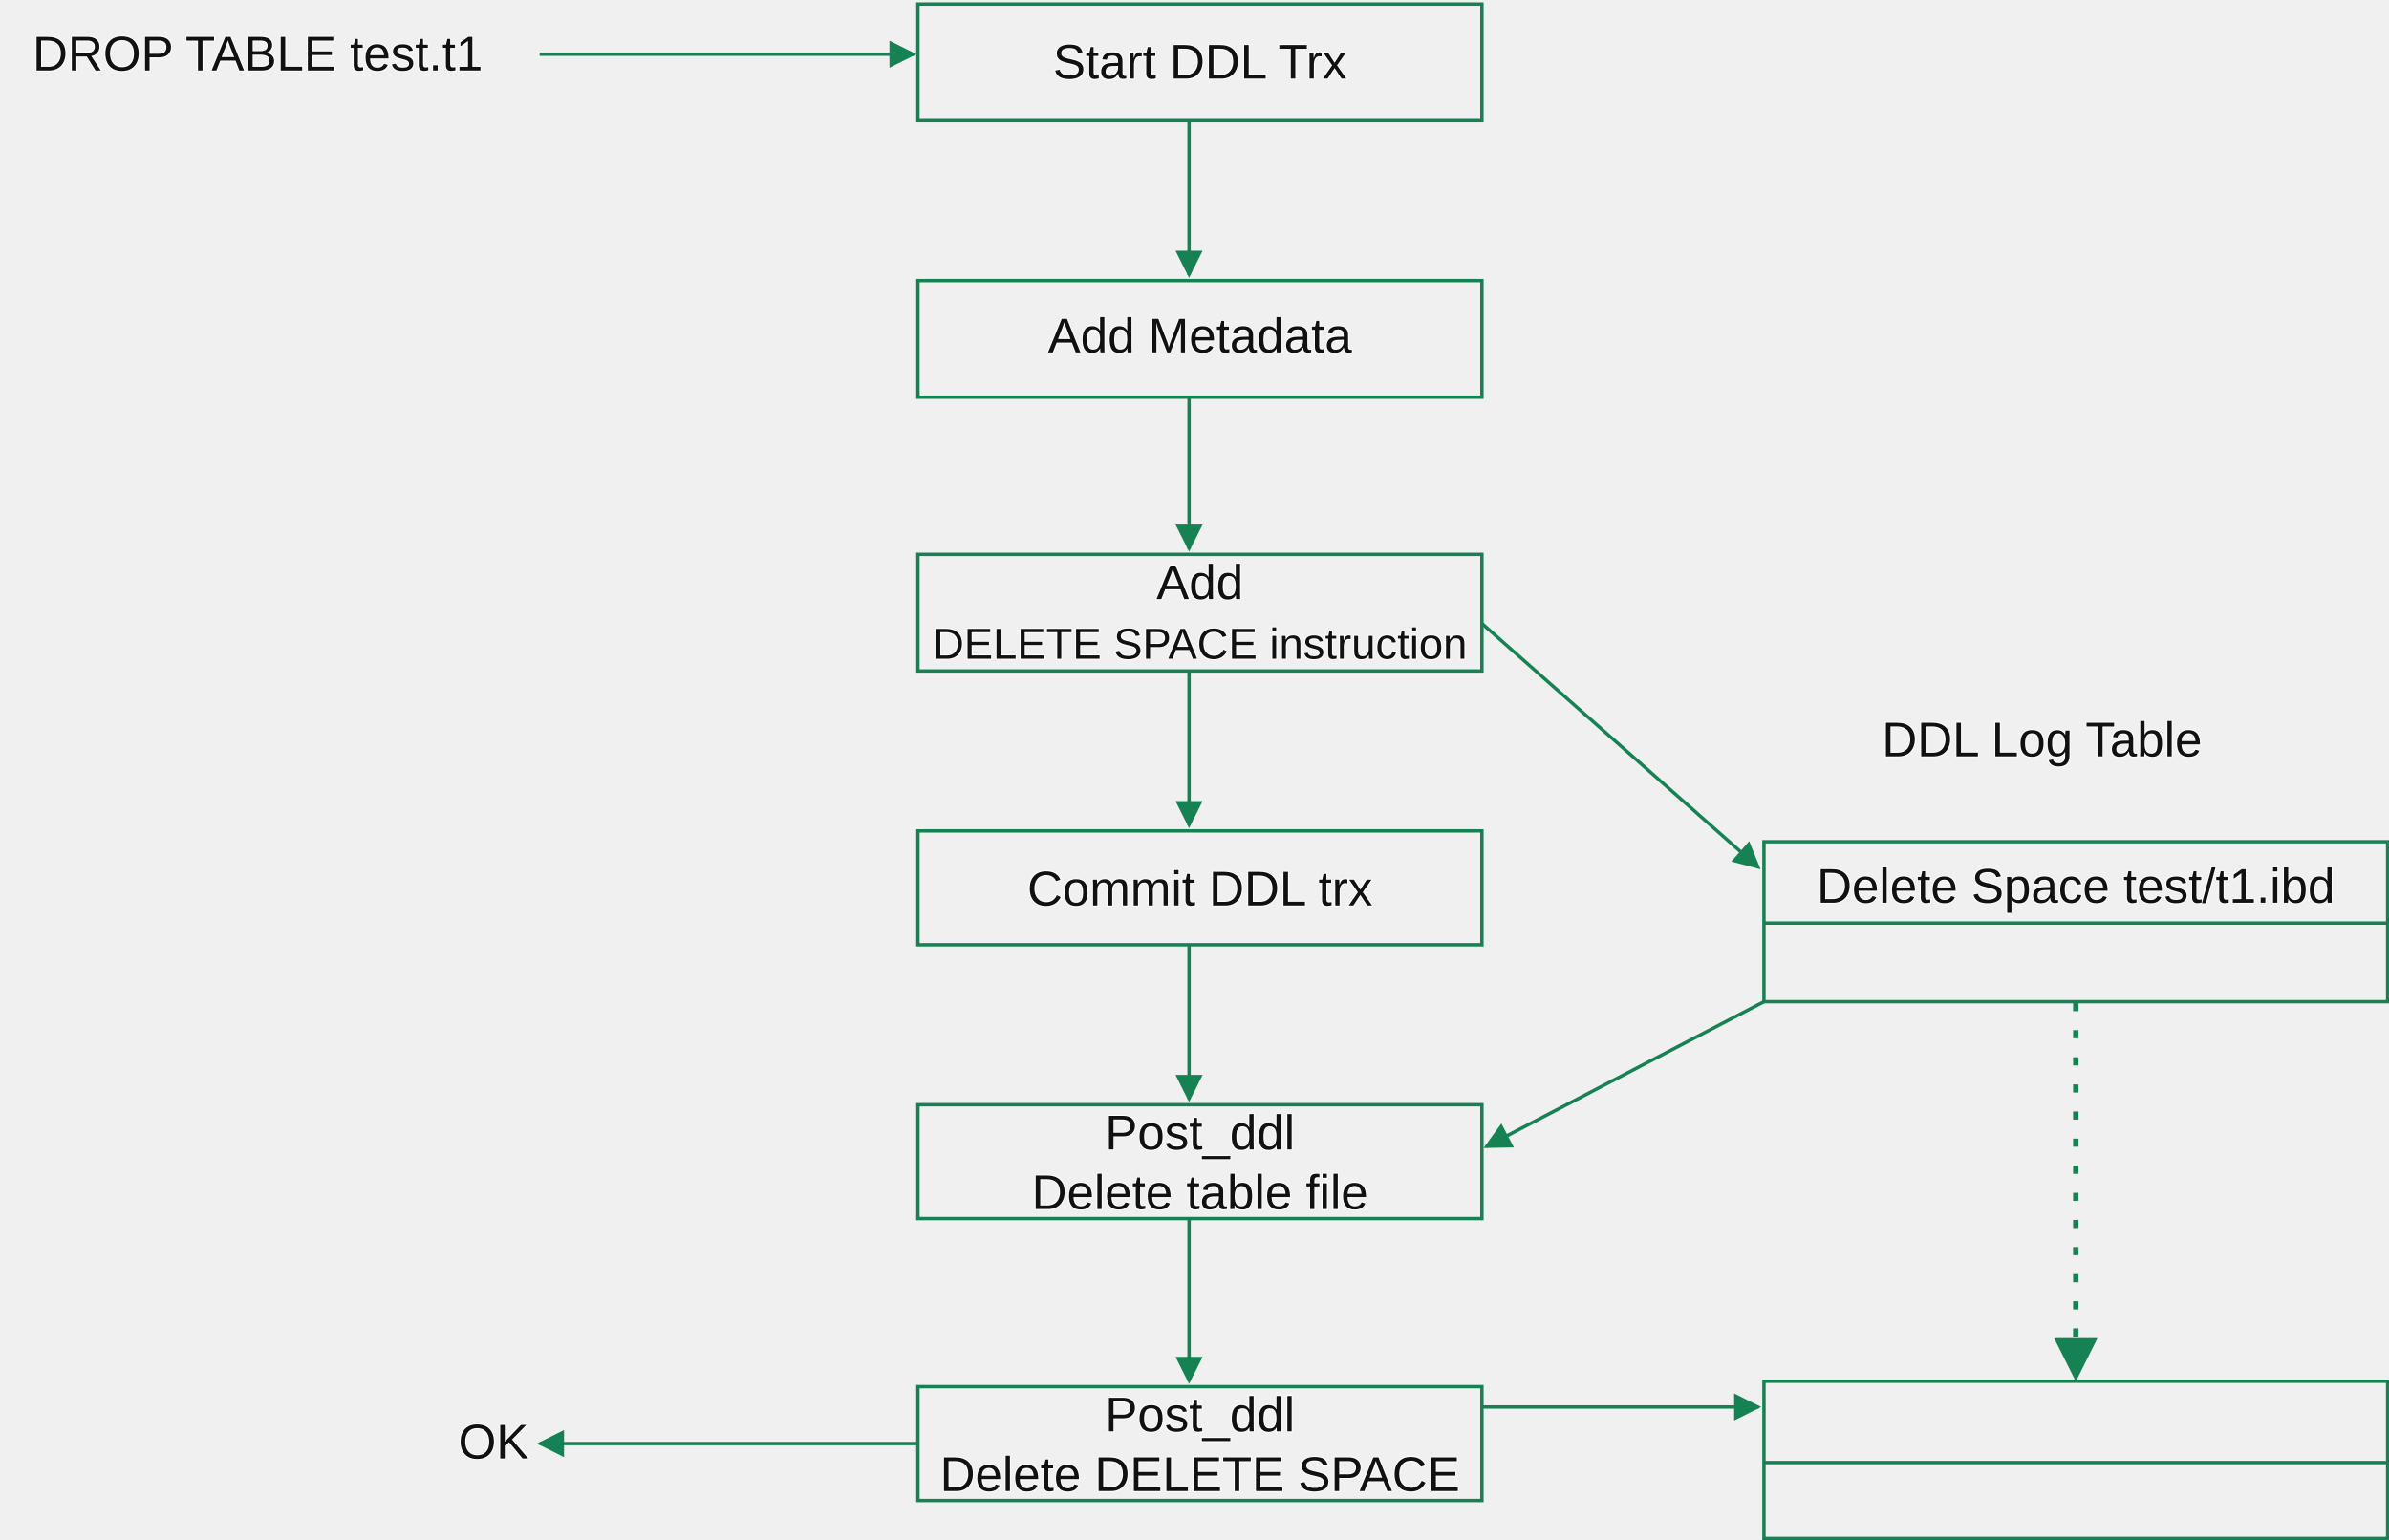
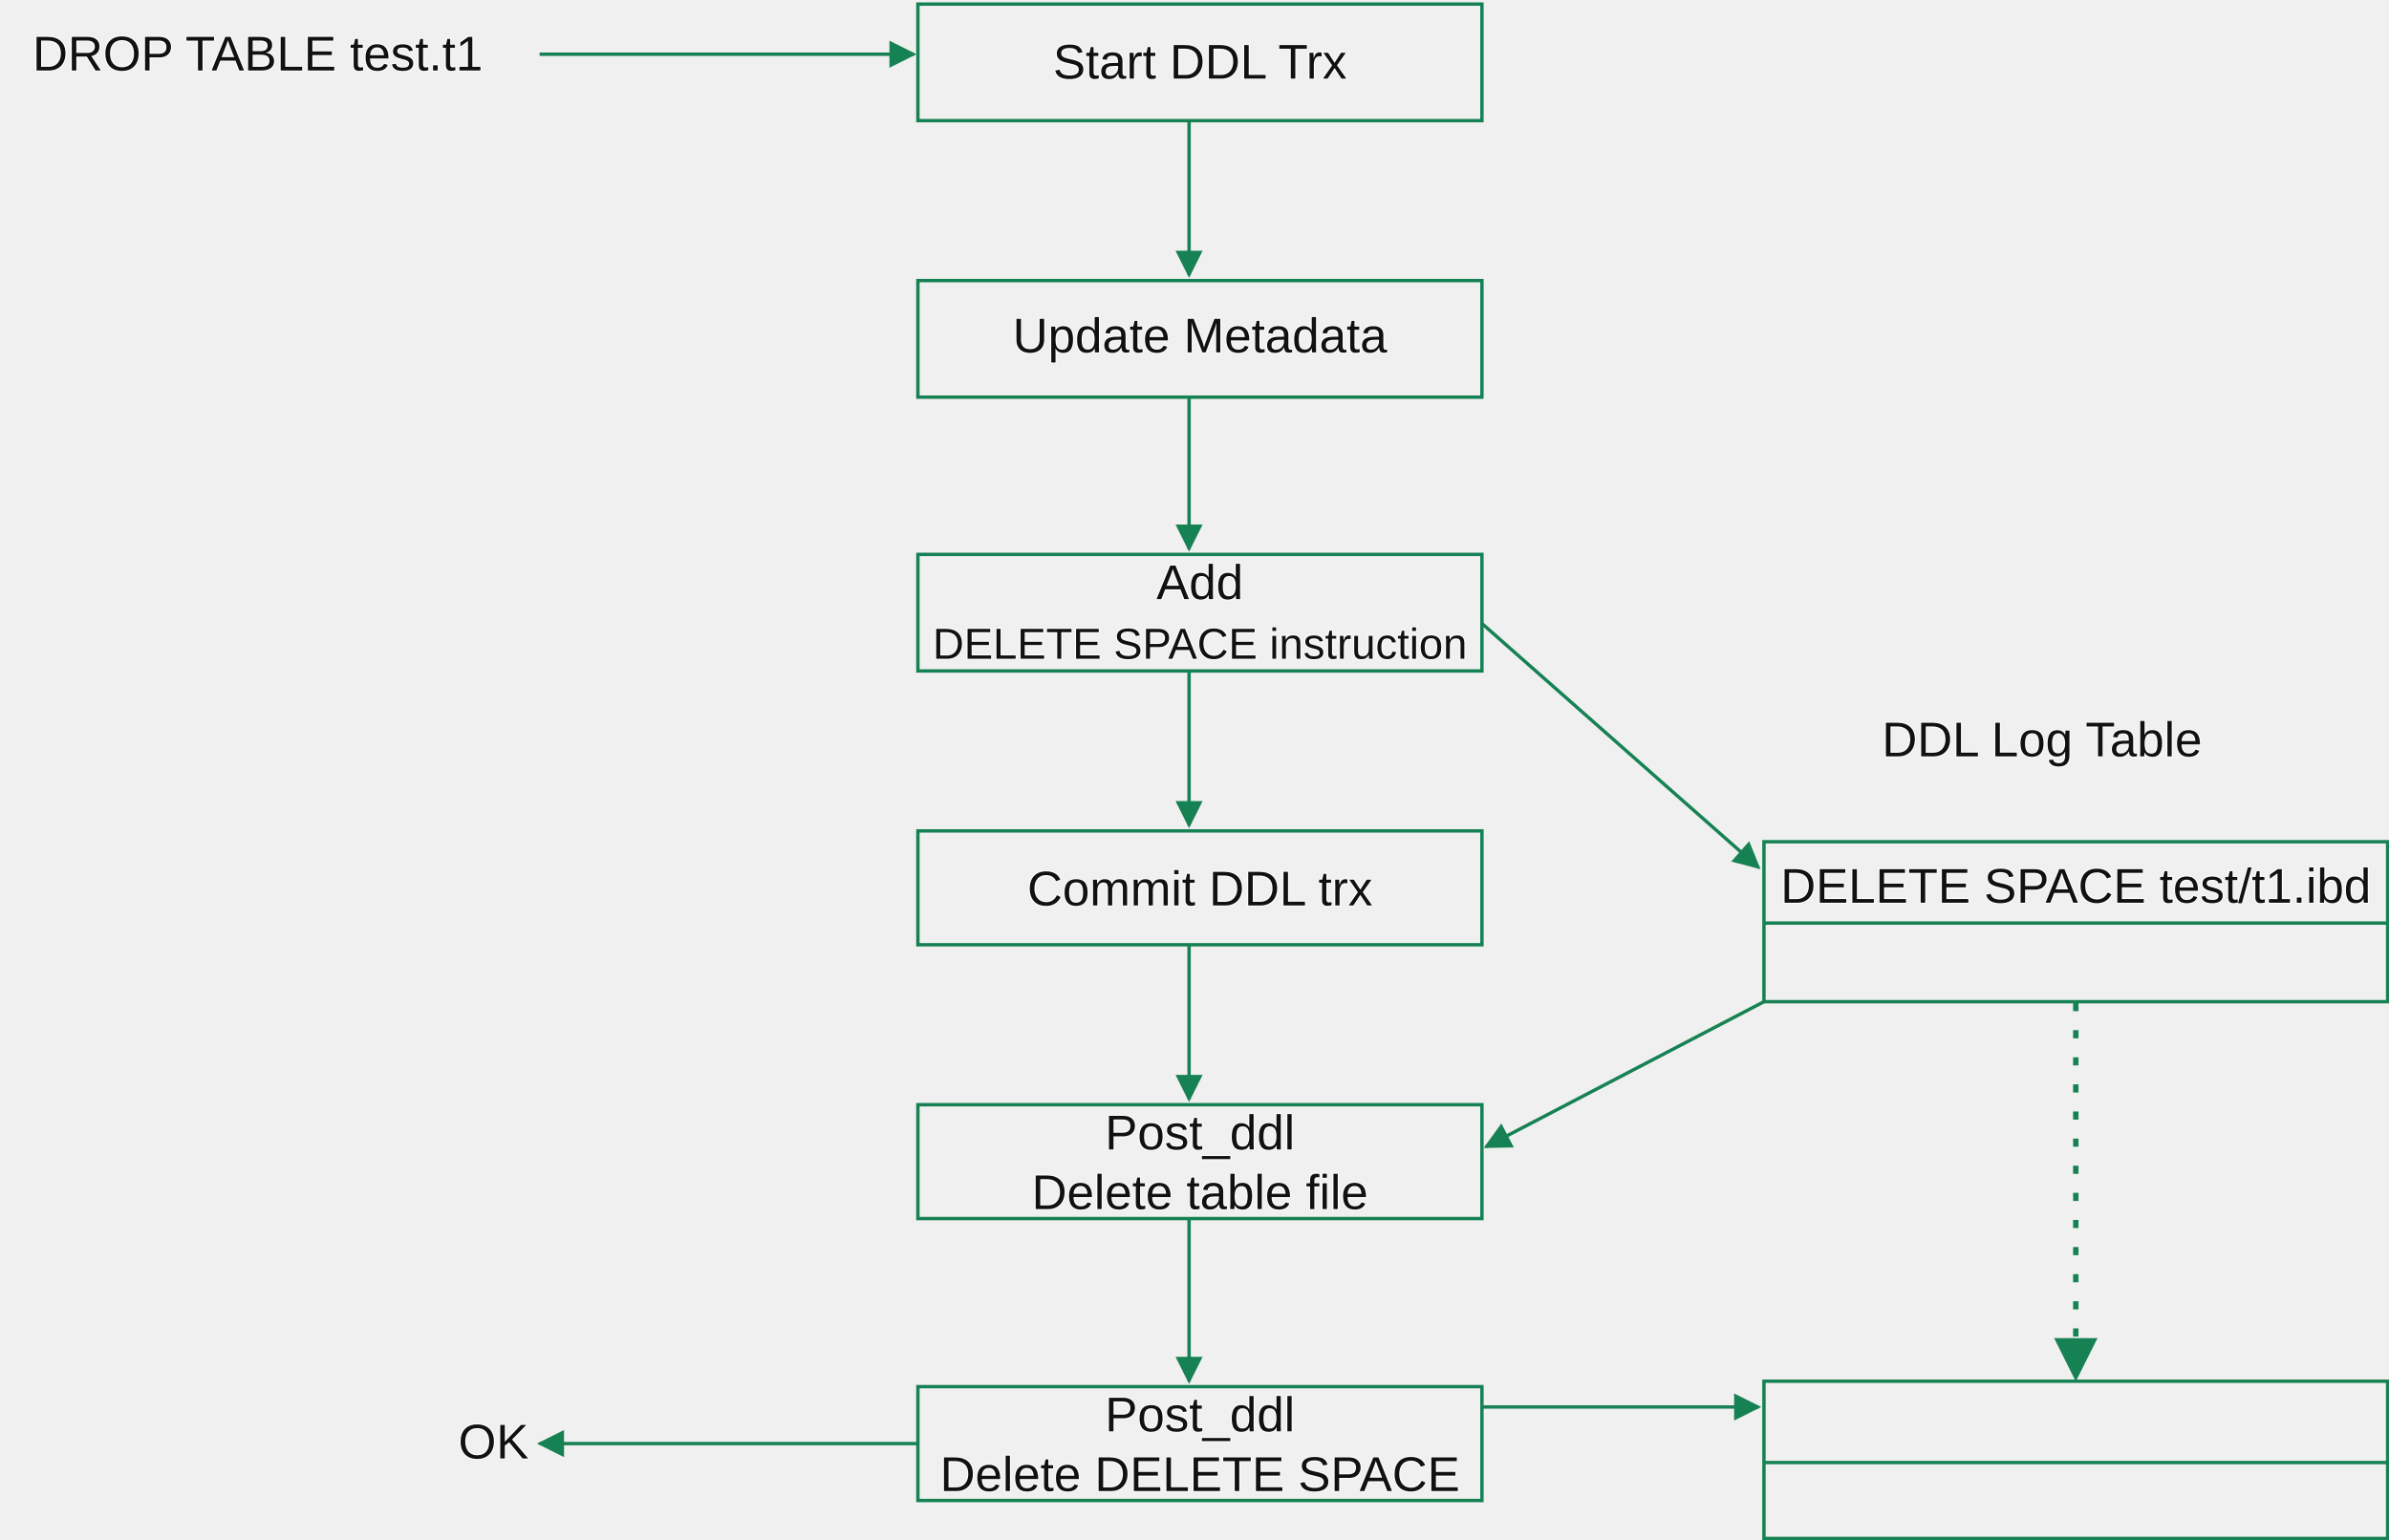
<svg xmlns="http://www.w3.org/2000/svg" width="881" height="568" viewBox="0 0 881 568">
  <defs>
    <marker id="g-arrow" viewBox="0 0 10 10" refX="9" refY="5" markerWidth="8" markerHeight="8" orient="auto-start-reverse">
      <path d="M 0 0 L 10 5 L 0 10 z" fill="#168253" />
    </marker>
    <style>
      .box{fill:none;stroke:#168253;stroke-width:1.25}.flow{fill:none;stroke:#168253;stroke-width:1.25;marker-end:url(#g-arrow)}
      .dash{fill:none;stroke:#168253;stroke-width:2;stroke-dasharray:3 7;marker-end:url(#g-arrow)}
      .t{font-family:Arial,Helvetica,sans-serif;font-size:18px;fill:#111;stroke:#fff;stroke-width:.7;paint-order:stroke;stroke-linejoin:round}.sub{font-size:16px}
    </style>
  </defs>
  <text class="t" x="12" y="26">DROP TABLE test.t1</text>
  <path class="flow" d="M199 20 H337" />
  <rect class="box" x="338.5" y="1.5" width="208" height="43" />
  <text class="t" x="442.5" y="29" text-anchor="middle">Start DDL Trx</text>
  <path class="flow" d="M438.5 44.5 V101.5" />
  <rect class="box" x="338.5" y="103.5" width="208" height="43" />
-   <text class="t" x="442.5" y="130" text-anchor="middle">Add Metadata</text>
+   <text class="t" x="442.5" y="130" text-anchor="middle">Update Metadata</text>
  <path class="flow" d="M438.5 146.5 V202.5" />
  <rect class="box" x="338.5" y="204.5" width="208" height="43" />
  <text class="t" x="442.5" y="221" text-anchor="middle">Add</text>
  <text class="t sub" x="442.5" y="243" text-anchor="middle">DELETE SPACE instruction</text>
  <path class="flow" d="M438.5 247.5 V304.5" />
  <rect class="box" x="338.5" y="306.5" width="208" height="42" />
  <text class="t" x="442.5" y="334" text-anchor="middle">Commit DDL trx</text>
  <path class="flow" d="M438.5 348.5 V405.5" />
  <rect class="box" x="338.5" y="407.5" width="208" height="42" />
  <text class="t" x="442.5" y="424" text-anchor="middle">Post_ddl</text>
  <text class="t" x="442.5" y="446" text-anchor="middle">Delete table file</text>
  <path class="flow" d="M438.5 449.5 V509.5" />
  <rect class="box" x="338.5" y="511.5" width="208" height="42" />
  <text class="t" x="442.5" y="528" text-anchor="middle">Post_ddl</text>
  <text class="t" x="442.5" y="550" text-anchor="middle">Delete DELETE SPACE</text>
  <path class="flow" d="M338.5 532.5 H199" />
  <text class="t" x="169" y="538">OK</text>
  <text class="t" x="694" y="279">DDL Log Table</text>
  <rect class="box" x="650.5" y="310.5" width="230" height="59" />
  <path class="box" d="M650.5 340.5 H880.5" />
-   <text class="t" x="765.5" y="333" text-anchor="middle">Delete Space test/t1.ibd</text>
+   <text class="t" x="765.5" y="333" text-anchor="middle">DELETE SPACE test/t1.ibd</text>
  <path class="flow" d="M546.5 230 L648.5 320" />
  <path class="flow" d="M650.5 369.5 L548 423" />
  <path class="dash" d="M765.5 370 V508" />
  <rect class="box" x="650.5" y="509.5" width="230" height="58" />
  <path class="box" d="M650.5 539.5 H880.5" />
  <path class="flow" d="M546.5 519 H648.5" />
</svg>
